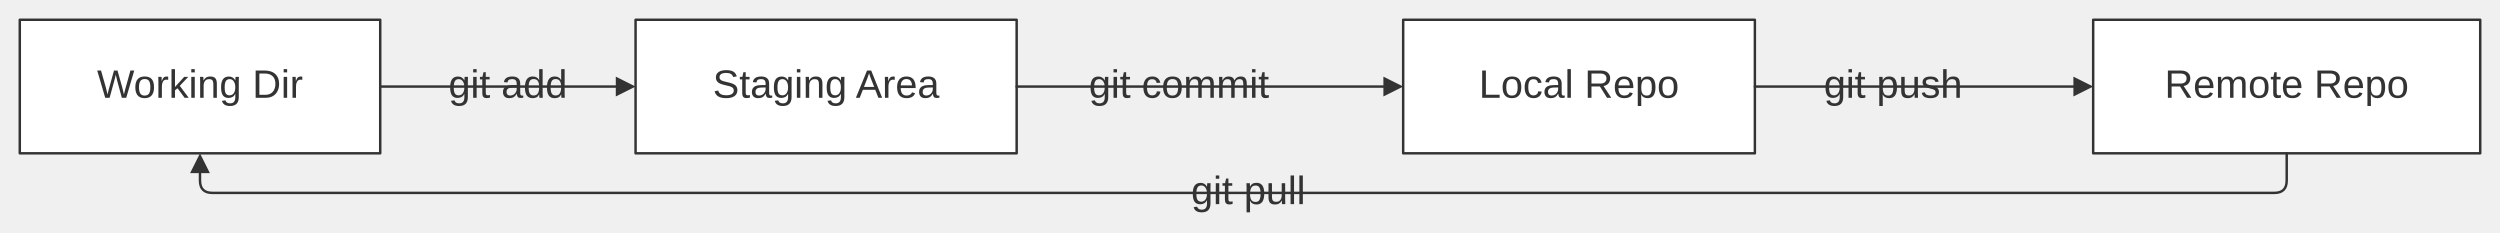
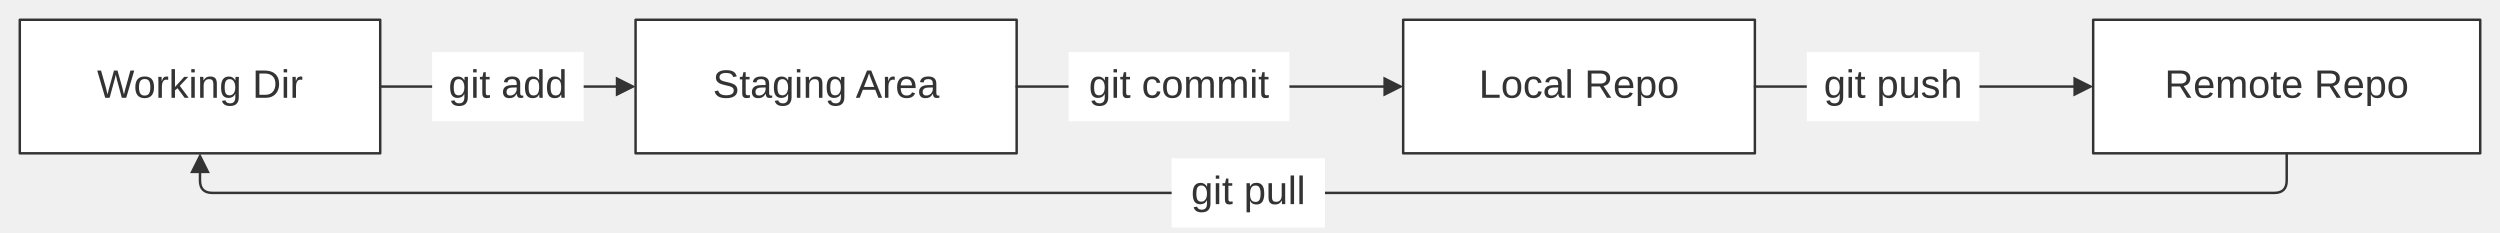
<svg xmlns="http://www.w3.org/2000/svg" width="100%" viewBox="0 0 1010.94 94.00" style="max-width: 1010.94px; background-color: transparent;" font-family="&quot;trebuchet ms&quot;, verdana, arial, sans-serif" font-size="16.00">
  <defs>
    <marker id="arrowhead" viewBox="0 0 10.00 10.00" refX="5.00" refY="5.00" markerWidth="8.00" markerHeight="8.00" orient="auto-start-reverse" markerUnits="userSpaceOnUse">
      <path d="M 0 0 L 10.00 5.00 L 0 10.00 z" fill="#333" />
    </marker>
  </defs>
  <g transform="translate(0.00,0.00)">
    <g class="nodes">
      <rect x="567.41" y="8.00" width="142.22" height="54.00" fill="white" stroke="#333" stroke-width="1.00" stroke-linejoin="round" />
      <text x="638.52" y="35.00" text-anchor="middle" dominant-baseline="middle" fill="#333">Local Repo</text>
      <rect x="846.43" y="8.00" width="156.51" height="54.00" fill="white" stroke="#333" stroke-width="1.00" stroke-linejoin="round" />
      <text x="924.69" y="35.00" text-anchor="middle" dominant-baseline="middle" fill="#333">Remote Repo</text>
      <rect x="257.01" y="8.00" width="154.10" height="54.00" fill="white" stroke="#333" stroke-width="1.00" stroke-linejoin="round" />
      <text x="334.06" y="35.00" text-anchor="middle" dominant-baseline="middle" fill="#333">Staging Area</text>
      <rect x="8.00" y="8.00" width="145.75" height="54.00" fill="white" stroke="#333" stroke-width="1.00" stroke-linejoin="round" />
      <text x="80.87" y="35.00" text-anchor="middle" dominant-baseline="middle" fill="#333">Working Dir</text>
    </g>
    <g class="edgePaths">
      <path d="M153.75,35.00 L253.01,35.00" stroke="#333" stroke-width="1.00" fill="none" stroke-linecap="round" stroke-linejoin="round" marker-end="url(#arrowhead)" />
      <path d="M411.11,35.00 L563.41,35.00" stroke="#333" stroke-width="1.00" fill="none" stroke-linecap="round" stroke-linejoin="round" marker-end="url(#arrowhead)" />
      <path d="M709.63,35.00 L842.43,35.00" stroke="#333" stroke-width="1.00" fill="none" stroke-linecap="round" stroke-linejoin="round" marker-end="url(#arrowhead)" />
      <path d="M924.69,62.00 L924.69,73.00 Q924.69,78.00 919.69,78.00 L85.87,78.00 Q80.87,78.00 80.87,73.00 L80.87,66.00" stroke="#333" stroke-width="1.00" fill="none" stroke-linecap="round" stroke-linejoin="round" marker-end="url(#arrowhead)" />
    </g>
    <g class="edgeLabels">
+       <rect x="174.75" y="21.00" width="61.27" height="28.00" fill="white" />
      <text x="205.38" y="35.00" text-anchor="middle" dominant-baseline="middle" fill="#333">git add</text>
+       <rect x="432.11" y="21.00" width="89.29" height="28.00" fill="white" />
      <text x="476.76" y="35.00" text-anchor="middle" dominant-baseline="middle" fill="#333">git commit</text>
+       <rect x="730.63" y="21.00" width="69.80" height="28.00" fill="white" />
      <text x="765.53" y="35.00" text-anchor="middle" dominant-baseline="middle" fill="#333">git push</text>
+       <rect x="473.78" y="64.00" width="62.01" height="28.00" fill="white" />
      <text x="504.78" y="78.00" text-anchor="middle" dominant-baseline="middle" fill="#333">git pull</text>
    </g>
  </g>
</svg>
